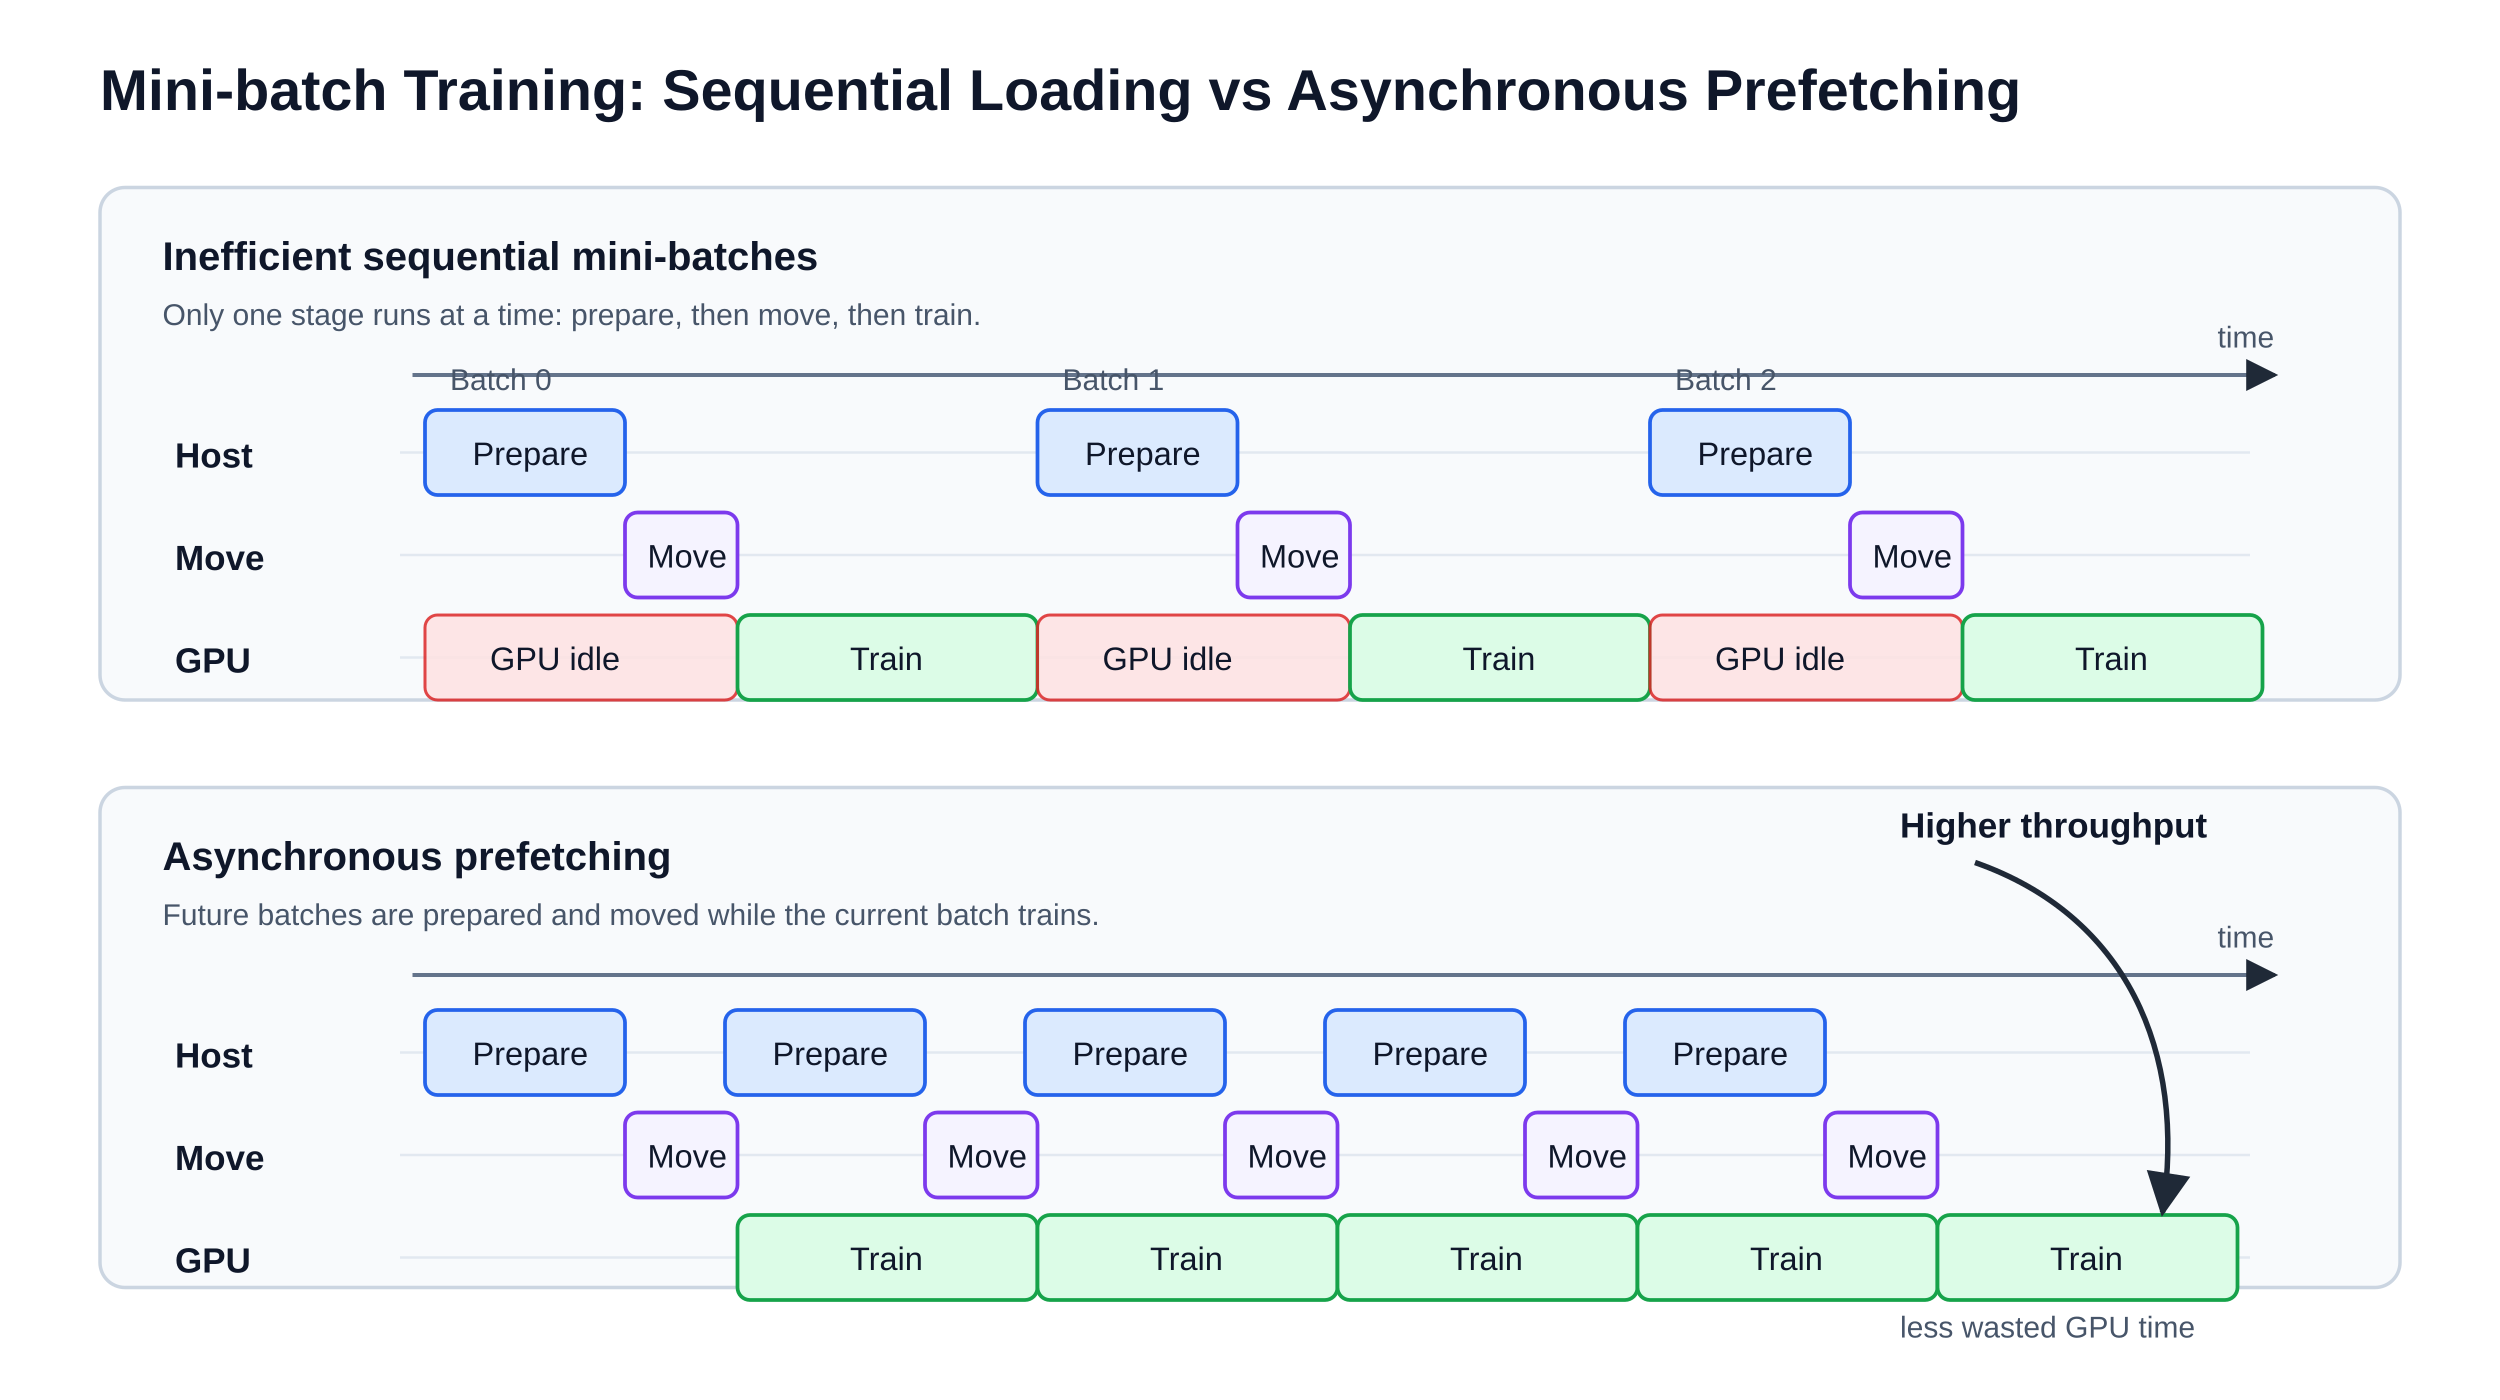
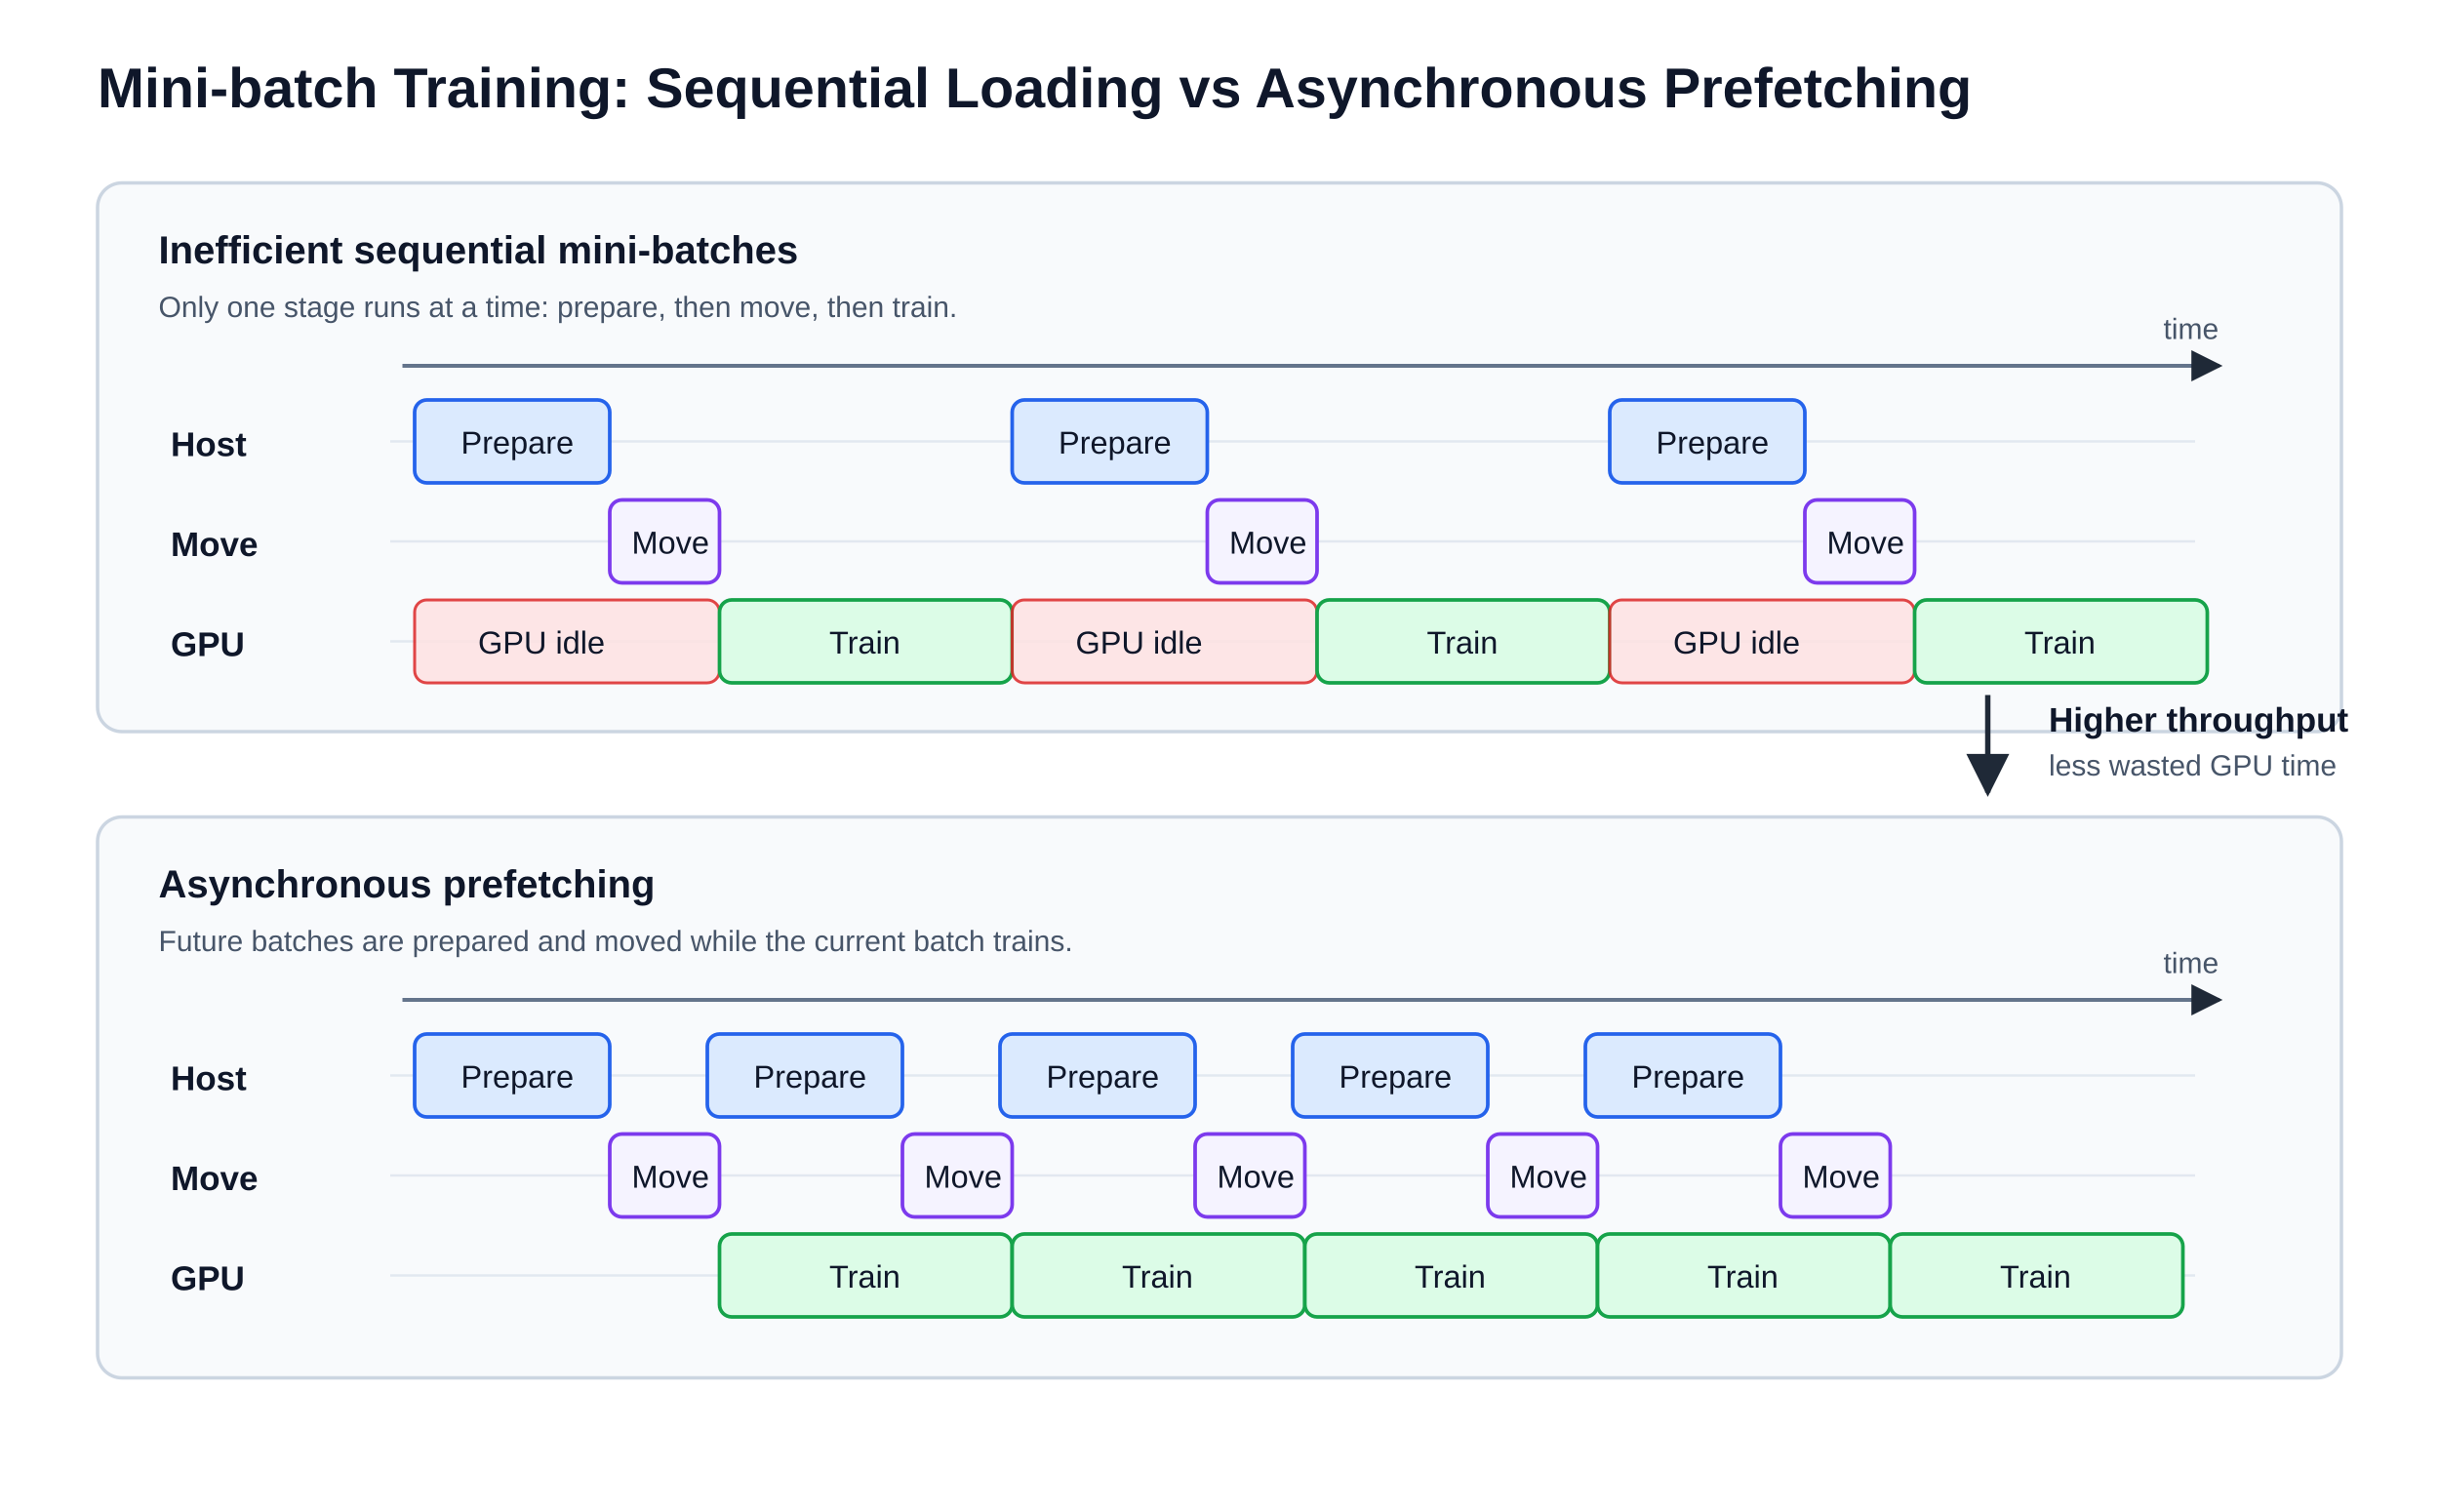
- <svg xmlns="http://www.w3.org/2000/svg" width="1000" height="560" viewBox="0 0 1000 560" role="img" aria-labelledby="title desc">
+ <svg xmlns="http://www.w3.org/2000/svg" width="1000" height="620" viewBox="0 0 1000 620" role="img" aria-labelledby="title desc">
  <defs>
    <marker id="arrow" viewBox="0 0 10 10" refX="9" refY="5" markerWidth="8" markerHeight="8" orient="auto">
      <path d="M 0 0 L 10 5 L 0 10 z" fill="#1f2937" />
    </marker>
    <style>
      .bg { fill: #ffffff; }
      .panel { fill: #f8fafc; stroke: #cbd5e1; stroke-width: 1.4; }
      .prepare { fill: #dbeafe; stroke: #2563eb; stroke-width: 1.5; }
      .move { fill: #f5f3ff; stroke: #7c3aed; stroke-width: 1.5; }
      .train { fill: #dcfce7; stroke: #16a34a; stroke-width: 1.5; }
      .idle { fill: #fee2e2; stroke: #dc2626; stroke-width: 1.2; opacity: 0.85; }
      .axis { stroke: #64748b; stroke-width: 1.6; marker-end: url(#arrow); }
      .lane { stroke: #e2e8f0; stroke-width: 1; }
      .arrow { stroke: #1f2937; stroke-width: 2.2; fill: none; marker-end: url(#arrow); }
      .title { font-family: Arial, Helvetica, sans-serif; font-size: 23px; font-weight: 700; fill: #0f172a; }
      .section { font-family: Arial, Helvetica, sans-serif; font-size: 16px; font-weight: 700; fill: #0f172a; }
      .label { font-family: Arial, Helvetica, sans-serif; font-size: 14px; font-weight: 700; fill: #0f172a; }
      .text { font-family: Arial, Helvetica, sans-serif; font-size: 13px; fill: #0f172a; }
      .small { font-family: Arial, Helvetica, sans-serif; font-size: 12px; fill: #475569; }
    </style>
  </defs>
-   <rect class="bg" x="0" y="0" width="1000" height="560" />
+   <rect class="bg" x="0" y="0" width="1000" height="620" />
  <text class="title" x="40" y="44">Mini-batch Training: Sequential Loading vs Asynchronous Prefetching</text>
-   <rect class="panel" x="40" y="75" width="920" height="205" rx="10" />
+   <rect class="panel" x="40" y="75" width="920" height="225" rx="10" />
  <text class="section" x="65" y="108">Inefficient sequential mini-batches</text>
  <text class="small" x="65" y="130">Only one stage runs at a time: prepare, then move, then train.</text>
  <line class="axis" x1="165" y1="150" x2="910" y2="150" />
  <text class="small" x="887" y="139">time</text>
  <line class="lane" x1="160" y1="181" x2="900" y2="181" />
  <line class="lane" x1="160" y1="222" x2="900" y2="222" />
  <line class="lane" x1="160" y1="263" x2="900" y2="263" />
  <text class="label" x="70" y="187">Host</text>
  <rect class="prepare" x="170" y="164" width="80" height="34" rx="5" />
  <text class="text" x="189" y="186">Prepare</text>
  <rect class="prepare" x="415" y="164" width="80" height="34" rx="5" />
  <text class="text" x="434" y="186">Prepare</text>
  <rect class="prepare" x="660" y="164" width="80" height="34" rx="5" />
  <text class="text" x="679" y="186">Prepare</text>
  <text class="label" x="70" y="228">Move</text>
  <rect class="move" x="250" y="205" width="45" height="34" rx="5" />
  <text class="text" x="259" y="227">Move</text>
  <rect class="move" x="495" y="205" width="45" height="34" rx="5" />
  <text class="text" x="504" y="227">Move</text>
  <rect class="move" x="740" y="205" width="45" height="34" rx="5" />
  <text class="text" x="749" y="227">Move</text>
  <text class="label" x="70" y="269">GPU</text>
  <rect class="idle" x="170" y="246" width="125" height="34" rx="5" />
  <text class="text" x="196" y="268">GPU idle</text>
  <rect class="train" x="295" y="246" width="120" height="34" rx="5" />
  <text class="text" x="340" y="268">Train</text>
  <rect class="idle" x="415" y="246" width="125" height="34" rx="5" />
  <text class="text" x="441" y="268">GPU idle</text>
  <rect class="train" x="540" y="246" width="120" height="34" rx="5" />
  <text class="text" x="585" y="268">Train</text>
  <rect class="idle" x="660" y="246" width="125" height="34" rx="5" />
  <text class="text" x="686" y="268">GPU idle</text>
  <rect class="train" x="785" y="246" width="120" height="34" rx="5" />
  <text class="text" x="830" y="268">Train</text>
-   <text class="small" x="180" y="156">Batch 0</text>
-   <text class="small" x="425" y="156">Batch 1</text>
-   <text class="small" x="670" y="156">Batch 2</text>
-   <rect class="panel" x="40" y="315" width="920" height="200" rx="10" />
-   <text class="section" x="65" y="348">Asynchronous prefetching</text>
-   <text class="small" x="65" y="370">Future batches are prepared and moved while the current batch trains.</text>
-   <line class="axis" x1="165" y1="390" x2="910" y2="390" />
-   <text class="small" x="887" y="379">time</text>
-   <line class="lane" x1="160" y1="421" x2="900" y2="421" />
-   <line class="lane" x1="160" y1="462" x2="900" y2="462" />
-   <line class="lane" x1="160" y1="503" x2="900" y2="503" />
-   <text class="label" x="70" y="427">Host</text>
-   <rect class="prepare" x="170" y="404" width="80" height="34" rx="5" />
-   <text class="text" x="189" y="426">Prepare</text>
-   <rect class="prepare" x="290" y="404" width="80" height="34" rx="5" />
-   <text class="text" x="309" y="426">Prepare</text>
-   <rect class="prepare" x="410" y="404" width="80" height="34" rx="5" />
-   <text class="text" x="429" y="426">Prepare</text>
-   <rect class="prepare" x="530" y="404" width="80" height="34" rx="5" />
-   <text class="text" x="549" y="426">Prepare</text>
-   <rect class="prepare" x="650" y="404" width="80" height="34" rx="5" />
-   <text class="text" x="669" y="426">Prepare</text>
-   <text class="label" x="70" y="468">Move</text>
-   <rect class="move" x="250" y="445" width="45" height="34" rx="5" />
-   <text class="text" x="259" y="467">Move</text>
-   <rect class="move" x="370" y="445" width="45" height="34" rx="5" />
-   <text class="text" x="379" y="467">Move</text>
-   <rect class="move" x="490" y="445" width="45" height="34" rx="5" />
-   <text class="text" x="499" y="467">Move</text>
-   <rect class="move" x="610" y="445" width="45" height="34" rx="5" />
-   <text class="text" x="619" y="467">Move</text>
-   <rect class="move" x="730" y="445" width="45" height="34" rx="5" />
-   <text class="text" x="739" y="467">Move</text>
-   <text class="label" x="70" y="509">GPU</text>
-   <rect class="train" x="295" y="486" width="120" height="34" rx="5" />
-   <text class="text" x="340" y="508">Train</text>
-   <rect class="train" x="415" y="486" width="120" height="34" rx="5" />
-   <text class="text" x="460" y="508">Train</text>
-   <rect class="train" x="535" y="486" width="120" height="34" rx="5" />
-   <text class="text" x="580" y="508">Train</text>
-   <rect class="train" x="655" y="486" width="120" height="34" rx="5" />
-   <text class="text" x="700" y="508">Train</text>
-   <rect class="train" x="775" y="486" width="120" height="34" rx="5" />
-   <text class="text" x="820" y="508">Train</text>
-   <path class="arrow" d="M 790 345 C 850 366, 875 420, 865 485" />
-   <text class="label" x="760" y="335">Higher throughput</text>
-   <text class="small" x="760" y="535">less wasted GPU time</text>
+   <rect class="panel" x="40" y="335" width="920" height="230" rx="10" />
+   <text class="section" x="65" y="368">Asynchronous prefetching</text>
+   <text class="small" x="65" y="390">Future batches are prepared and moved while the current batch trains.</text>
+   <line class="axis" x1="165" y1="410" x2="910" y2="410" />
+   <text class="small" x="887" y="399">time</text>
+   <line class="lane" x1="160" y1="441" x2="900" y2="441" />
+   <line class="lane" x1="160" y1="482" x2="900" y2="482" />
+   <line class="lane" x1="160" y1="523" x2="900" y2="523" />
+   <text class="label" x="70" y="447">Host</text>
+   <rect class="prepare" x="170" y="424" width="80" height="34" rx="5" />
+   <text class="text" x="189" y="446">Prepare</text>
+   <rect class="prepare" x="290" y="424" width="80" height="34" rx="5" />
+   <text class="text" x="309" y="446">Prepare</text>
+   <rect class="prepare" x="410" y="424" width="80" height="34" rx="5" />
+   <text class="text" x="429" y="446">Prepare</text>
+   <rect class="prepare" x="530" y="424" width="80" height="34" rx="5" />
+   <text class="text" x="549" y="446">Prepare</text>
+   <rect class="prepare" x="650" y="424" width="80" height="34" rx="5" />
+   <text class="text" x="669" y="446">Prepare</text>
+   <text class="label" x="70" y="488">Move</text>
+   <rect class="move" x="250" y="465" width="45" height="34" rx="5" />
+   <text class="text" x="259" y="487">Move</text>
+   <rect class="move" x="370" y="465" width="45" height="34" rx="5" />
+   <text class="text" x="379" y="487">Move</text>
+   <rect class="move" x="490" y="465" width="45" height="34" rx="5" />
+   <text class="text" x="499" y="487">Move</text>
+   <rect class="move" x="610" y="465" width="45" height="34" rx="5" />
+   <text class="text" x="619" y="487">Move</text>
+   <rect class="move" x="730" y="465" width="45" height="34" rx="5" />
+   <text class="text" x="739" y="487">Move</text>
+   <text class="label" x="70" y="529">GPU</text>
+   <rect class="train" x="295" y="506" width="120" height="34" rx="5" />
+   <text class="text" x="340" y="528">Train</text>
+   <rect class="train" x="415" y="506" width="120" height="34" rx="5" />
+   <text class="text" x="460" y="528">Train</text>
+   <rect class="train" x="535" y="506" width="120" height="34" rx="5" />
+   <text class="text" x="580" y="528">Train</text>
+   <rect class="train" x="655" y="506" width="120" height="34" rx="5" />
+   <text class="text" x="700" y="528">Train</text>
+   <rect class="train" x="775" y="506" width="120" height="34" rx="5" />
+   <text class="text" x="820" y="528">Train</text>
+   <line class="arrow" x1="815" y1="285" x2="815" y2="325" />
+   <text class="label" x="840" y="300">Higher throughput</text>
+   <text class="small" x="840" y="318">less wasted GPU time</text>
</svg>
